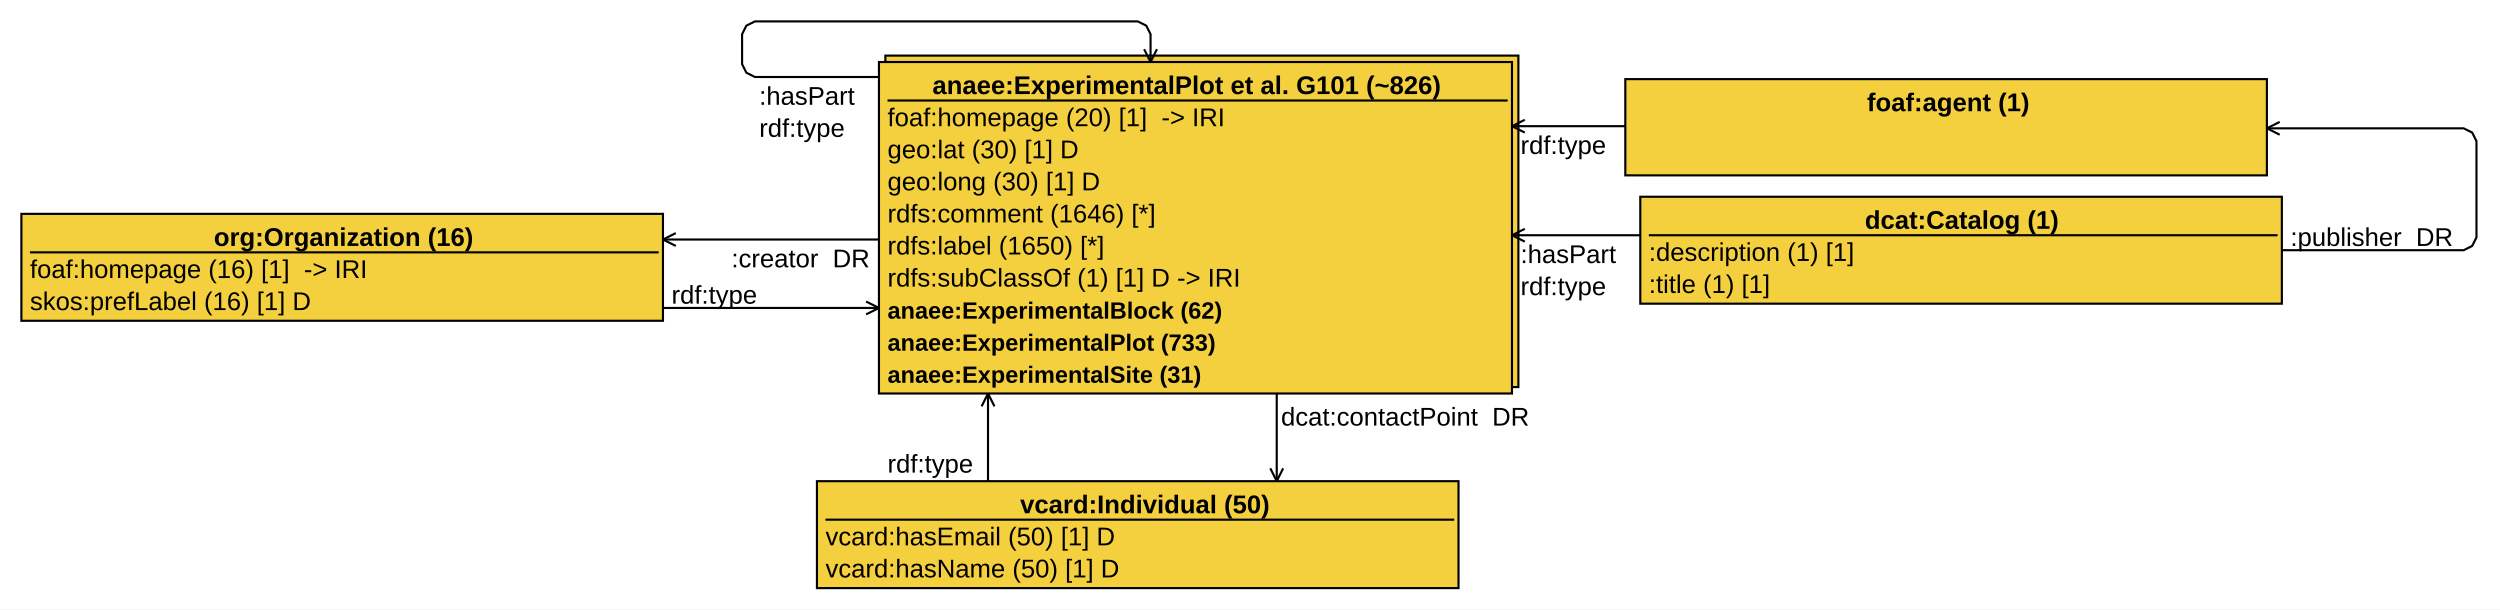
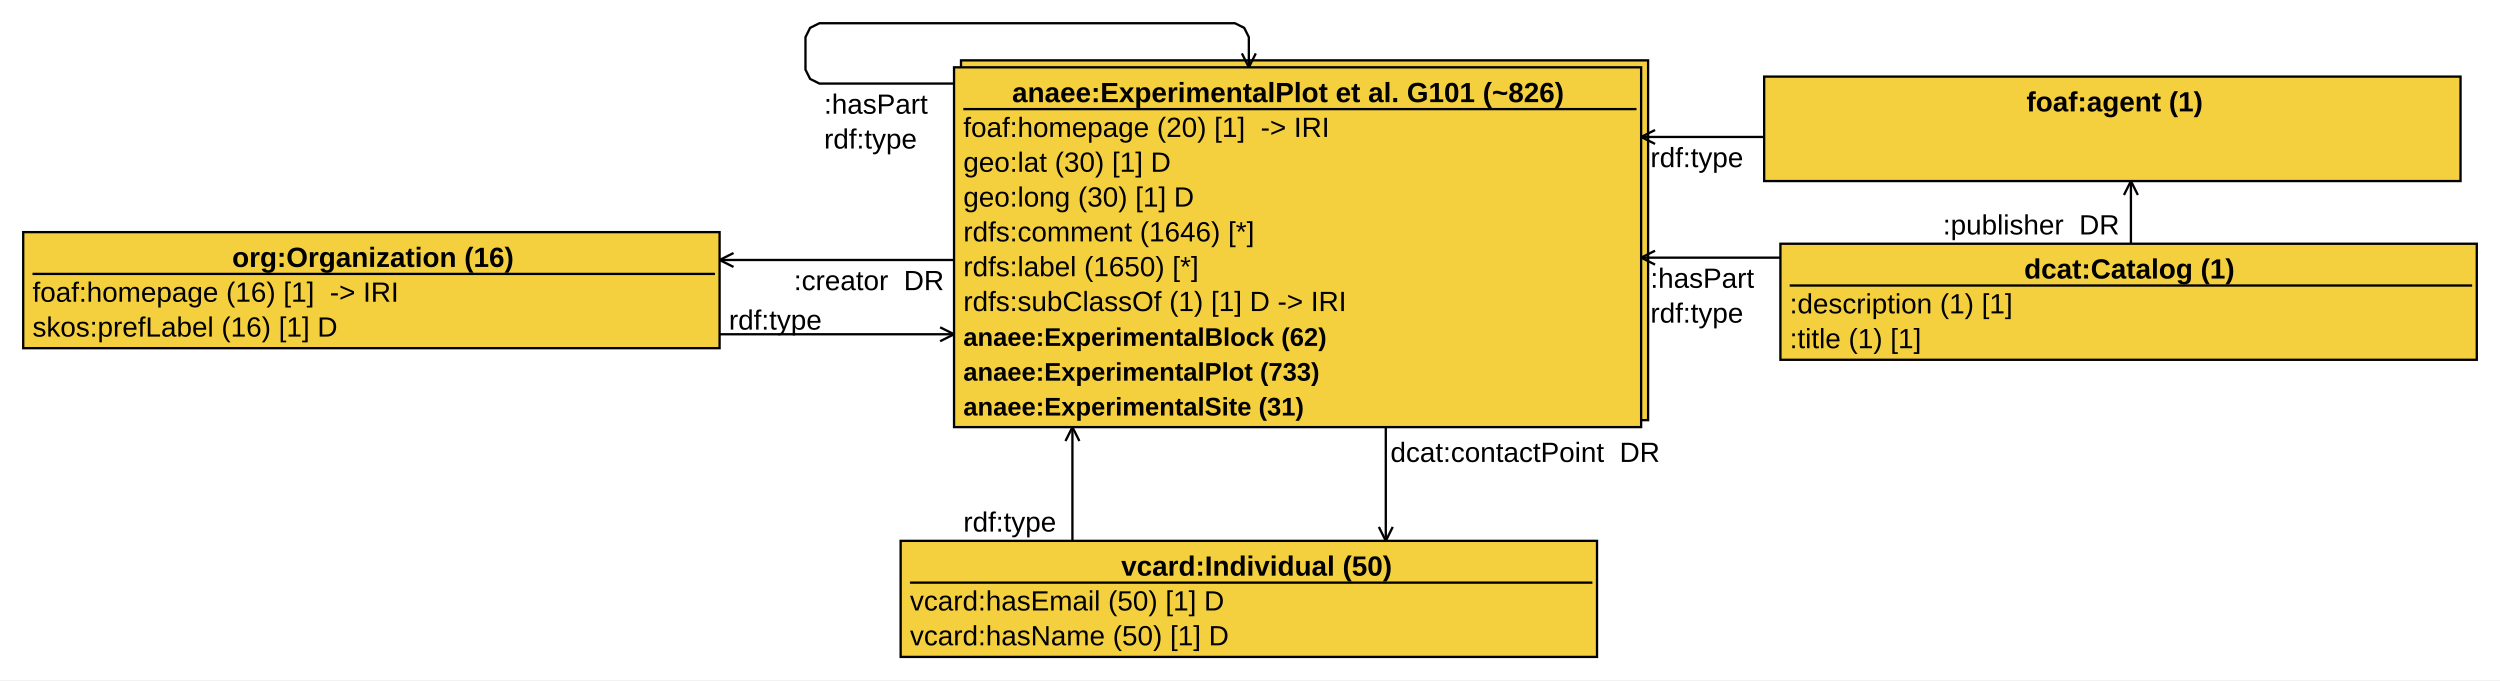
- <svg xmlns="http://www.w3.org/2000/svg" version="1.1" xml:space="preserve" width="1169" height="285" viewBox="0 0 1169 285">
+ <svg xmlns="http://www.w3.org/2000/svg" version="1.1" xml:space="preserve" width="1077" height="293" viewBox="0 0 1077 293">
 onmousemove="movetip(evt)" onmouseup="endmove()"&gt;
<rect x="0" y="0" width="100%" height="100%" style="fill:White;" />
  <defs>
    <linearGradient id="activ1" x1="0%" y1="0%" x2="100%" y2="0%">
      <stop offset="0%" style="stop-color:#FFFF00;stop-opacity:1" />
      <stop offset="100%" style="stop-color:#FFFFF0;stop-opacity:1" />
    </linearGradient>
  </defs>
-   <g id="2002675279">
-     <polygon points="760,37 1060,37 1060,82 760,82 " style="fill:#F4D03F; stroke-width:1;stroke:Black;" />
-     <text style="font-family:Arial;font-size:12px;kerning:0;word-spacing:-1px;fill:Black;font-weight:bold;">
-       <tspan x="873" y="52">foaf:agent (1)</tspan>
-     </text>
-   </g>
-   <g id="2002675290">
-     <polygon points="767,92 1067,92 1067,142 767,142 " style="fill:#F4D03F; stroke-width:1;stroke:Black;" />
-     <text style="font-family:Arial;font-size:12px;kerning:0;word-spacing:-1px;fill:Black;font-weight:bold;">
-       <tspan x="872" y="107">dcat:Catalog (1)</tspan>
-     </text>
-     <line x1="771" y1="110" x2="1065" y2="110" style="stroke-width:1;stroke:Black;" />
-     <text style="font-family:Arial;font-size:12px;kerning:0;word-spacing:-1px;fill:Black;">
-       <tspan x="771" y="122">:description (1) [1] </tspan>
-       <tspan x="771" y="137">:title (1) [1] </tspan>
-     </text>
-   </g>
-   <g id="2002675268">
-     <polygon points="382,225 682,225 682,275 382,275 " style="fill:#F4D03F; stroke-width:1;stroke:Black;" />
-     <text style="font-family:Arial;font-size:12px;kerning:0;word-spacing:-1px;fill:Black;font-weight:bold;">
-       <tspan x="477" y="240">vcard:Individual (50)</tspan>
-     </text>
-     <line x1="386" y1="243" x2="680" y2="243" style="stroke-width:1;stroke:Black;" />
-     <text style="font-family:Arial;font-size:12px;kerning:0;word-spacing:-1px;fill:Black;">
-       <tspan x="386" y="255">vcard:hasEmail (50) [1] D</tspan>
-       <tspan x="386" y="270">vcard:hasName (50) [1] D</tspan>
-     </text>
-   </g>
  <g id="2002675246">
    <polygon points="414,26 710,26 710,181 414,181 " style="fill:#F4D03F; stroke-width:1;stroke:Black;" />
    <polygon points="411,29 707,29 707,184 411,184 " style="fill:#F4D03F; stroke-width:1;stroke:Black;" />
    <text style="font-family:Arial;font-size:12px;kerning:0;word-spacing:-1px;fill:Black;font-weight:bold;">
      <tspan x="436" y="44">anaee:ExperimentalPlot et al. G101 (~826)</tspan>
    </text>
    <line x1="415" y1="47" x2="705" y2="47" style="stroke-width:1;stroke:Black;" />
    <text style="font-family:Arial;font-size:12px;kerning:0;word-spacing:-1px;fill:Black;">
      <tspan x="415" y="59">foaf:homepage (20) [1]  -&gt; IRI</tspan>
      <tspan x="415" y="74">geo:lat (30) [1] D</tspan>
      <tspan x="415" y="89">geo:long (30) [1] D</tspan>
      <tspan x="415" y="104">rdfs:comment (1646) [*] </tspan>
      <tspan x="415" y="119">rdfs:label (1650) [*] </tspan>
      <tspan x="415" y="134">rdfs:subClassOf (1) [1] D -&gt; IRI</tspan>
    </text>
    <text style="font-family:Arial;font-size:11px;kerning:0;word-spacing:-1px;fill:Black;font-weight:bold;">
      <tspan x="415" y="149">anaee:ExperimentalBlock (62)</tspan>
      <tspan x="415" y="164">anaee:ExperimentalPlot (733)</tspan>
      <tspan x="415" y="179">anaee:ExperimentalSite (31)</tspan>
    </text>
  </g>
  <g id="2002675257">
    <polygon points="10,100 310,100 310,150 10,150 " style="fill:#F4D03F; stroke-width:1;stroke:Black;" />
    <text style="font-family:Arial;font-size:12px;kerning:0;word-spacing:-1px;fill:Black;font-weight:bold;">
      <tspan x="100" y="115">org:Organization (16)</tspan>
    </text>
    <line x1="14" y1="118" x2="308" y2="118" style="stroke-width:1;stroke:Black;" />
    <text style="font-family:Arial;font-size:12px;kerning:0;word-spacing:-1px;fill:Black;">
      <tspan x="14" y="130">foaf:homepage (16) [1]  -&gt; IRI</tspan>
      <tspan x="14" y="145">skos:prefLabel (16) [1] D</tspan>
    </text>
  </g>
-   <g id="2002675206">
-     <path d="M1067,117 L1152,117 1156,115 1158,111 1158,66 1156,62 1152,60 1060,60 " style="fill:none;stroke-width:1;stroke:Black;" />
-     <line x1="1066" y1="57" x2="1060" y2="60" style="stroke-width:1;stroke:Black;" />
-     <line x1="1066" y1="63" x2="1060" y2="60" style="stroke-width:1;stroke:Black;" />
+   <g id="2002675279">
+     <polygon points="760,33 1060,33 1060,78 760,78 " style="fill:#F4D03F; stroke-width:1;stroke:Black;" />
+     <text style="font-family:Arial;font-size:12px;kerning:0;word-spacing:-1px;fill:Black;font-weight:bold;">
+       <tspan x="873" y="48">foaf:agent (1)</tspan>
+     </text>
+   </g>
+   <g id="2002675290">
+     <polygon points="767,105 1067,105 1067,155 767,155 " style="fill:#F4D03F; stroke-width:1;stroke:Black;" />
+     <text style="font-family:Arial;font-size:12px;kerning:0;word-spacing:-1px;fill:Black;font-weight:bold;">
+       <tspan x="872" y="120">dcat:Catalog (1)</tspan>
+     </text>
+     <line x1="771" y1="123" x2="1065" y2="123" style="stroke-width:1;stroke:Black;" />
    <text style="font-family:Arial;font-size:12px;kerning:0;word-spacing:-1px;fill:Black;">
-       <tspan x="1071" y="115">:publisher  DR</tspan>
+       <tspan x="771" y="135">:description (1) [1] </tspan>
+       <tspan x="771" y="150">:title (1) [1] </tspan>
+     </text>
+   </g>
+   <g id="2002675268">
+     <polygon points="388,233 688,233 688,283 388,283 " style="fill:#F4D03F; stroke-width:1;stroke:Black;" />
+     <text style="font-family:Arial;font-size:12px;kerning:0;word-spacing:-1px;fill:Black;font-weight:bold;">
+       <tspan x="483" y="248">vcard:Individual (50)</tspan>
+     </text>
+     <line x1="392" y1="251" x2="686" y2="251" style="stroke-width:1;stroke:Black;" />
+     <text style="font-family:Arial;font-size:12px;kerning:0;word-spacing:-1px;fill:Black;">
+       <tspan x="392" y="263">vcard:hasEmail (50) [1] D</tspan>
+       <tspan x="392" y="278">vcard:hasName (50) [1] D</tspan>
+     </text>
+   </g>
+   <g id="2002675211">
+     <path d="M597,184 L597,233 " style="fill:none;stroke-width:1;stroke:Black;" />
+     <line x1="594" y1="227" x2="597" y2="233" style="stroke-width:1;stroke:Black;" />
+     <line x1="600" y1="227" x2="597" y2="233" style="stroke-width:1;stroke:Black;" />
+     <text style="font-family:Arial;font-size:12px;kerning:0;word-spacing:-1px;fill:Black;">
+       <tspan x="599" y="199">dcat:contactPoint  DR</tspan>
+     </text>
+   </g>
+   <g id="2002675216">
+     <path d="M462,233 L462,184 " style="fill:none;stroke-width:1;stroke:Black;" />
+     <line x1="459" y1="190" x2="462" y2="184" style="stroke-width:1;stroke:Black;" />
+     <line x1="465" y1="190" x2="462" y2="184" style="stroke-width:1;stroke:Black;" />
+     <text style="font-family:Arial;font-size:12px;kerning:0;word-spacing:-1px;fill:Black;">
+       <tspan x="415" y="229">rdf:type  </tspan>
+     </text>
+   </g>
+   <g id="2002675221">
+     <path d="M310,144 L411,144 " style="fill:none;stroke-width:1;stroke:Black;" />
+     <line x1="405" y1="141" x2="411" y2="144" style="stroke-width:1;stroke:Black;" />
+     <line x1="405" y1="147" x2="411" y2="144" style="stroke-width:1;stroke:Black;" />
+     <text style="font-family:Arial;font-size:12px;kerning:0;word-spacing:-1px;fill:Black;">
+       <tspan x="314" y="142">rdf:type  </tspan>
    </text>
  </g>
  <g id="2002675226">
    <path d="M760,59 L707,59 " style="fill:none;stroke-width:1;stroke:Black;" />
    <line x1="713" y1="56" x2="707" y2="59" style="stroke-width:1;stroke:Black;" />
    <line x1="713" y1="62" x2="707" y2="59" style="stroke-width:1;stroke:Black;" />
    <text style="font-family:Arial;font-size:12px;kerning:0;word-spacing:-1px;fill:Black;">
      <tspan x="711" y="72">rdf:type  </tspan>
    </text>
  </g>
-   <g id="2002675236">
-     <path d="M767,110 L707,110 " style="fill:none;stroke-width:1;stroke:Black;" />
-     <line x1="713" y1="107" x2="707" y2="110" style="stroke-width:1;stroke:Black;" />
-     <line x1="713" y1="113" x2="707" y2="110" style="stroke-width:1;stroke:Black;" />
+   <g id="2002675231">
+     <path d="M411,112 L310,112 " style="fill:none;stroke-width:1;stroke:Black;" />
+     <line x1="316" y1="109" x2="310" y2="112" style="stroke-width:1;stroke:Black;" />
+     <line x1="316" y1="115" x2="310" y2="112" style="stroke-width:1;stroke:Black;" />
    <text style="font-family:Arial;font-size:12px;kerning:0;word-spacing:-1px;fill:Black;">
-       <tspan x="711" y="123">:hasPart  </tspan>
-       <tspan x="711" y="138">rdf:type  </tspan>
-     </text>
-   </g>
-   <g id="2002675211">
-     <path d="M597,184 L597,225 " style="fill:none;stroke-width:1;stroke:Black;" />
-     <line x1="594" y1="219" x2="597" y2="225" style="stroke-width:1;stroke:Black;" />
-     <line x1="600" y1="219" x2="597" y2="225" style="stroke-width:1;stroke:Black;" />
-     <text style="font-family:Arial;font-size:12px;kerning:0;word-spacing:-1px;fill:Black;">
-       <tspan x="599" y="199">dcat:contactPoint  DR</tspan>
-     </text>
-   </g>
-   <g id="2002675216">
-     <path d="M462,225 L462,184 " style="fill:none;stroke-width:1;stroke:Black;" />
-     <line x1="459" y1="190" x2="462" y2="184" style="stroke-width:1;stroke:Black;" />
-     <line x1="465" y1="190" x2="462" y2="184" style="stroke-width:1;stroke:Black;" />
-     <text style="font-family:Arial;font-size:12px;kerning:0;word-spacing:-1px;fill:Black;">
-       <tspan x="415" y="221">rdf:type  </tspan>
+       <tspan x="342" y="125">:creator  DR</tspan>
    </text>
  </g>
  <g id="2002675241">
    <path d="M411,36 L353,36 349,34 347,30 347,16 349,12 353,10 532,10 536,12 538,16 538,29 " style="fill:none;stroke-width:1;stroke:Black;" />
    <line x1="535" y1="23" x2="538" y2="29" style="stroke-width:1;stroke:Black;" />
    <line x1="541" y1="23" x2="538" y2="29" style="stroke-width:1;stroke:Black;" />
    <text style="font-family:Arial;font-size:12px;kerning:0;word-spacing:-1px;fill:Black;">
      <tspan x="355" y="49">:hasPart  </tspan>
      <tspan x="355" y="64">rdf:type  </tspan>
    </text>
  </g>
-   <g id="2002675221">
-     <path d="M310,144 L411,144 " style="fill:none;stroke-width:1;stroke:Black;" />
-     <line x1="405" y1="141" x2="411" y2="144" style="stroke-width:1;stroke:Black;" />
-     <line x1="405" y1="147" x2="411" y2="144" style="stroke-width:1;stroke:Black;" />
+   <g id="2002675206">
+     <path d="M918,105 L918,78 " style="fill:none;stroke-width:1;stroke:Black;" />
+     <line x1="915" y1="84" x2="918" y2="78" style="stroke-width:1;stroke:Black;" />
+     <line x1="921" y1="84" x2="918" y2="78" style="stroke-width:1;stroke:Black;" />
    <text style="font-family:Arial;font-size:12px;kerning:0;word-spacing:-1px;fill:Black;">
-       <tspan x="314" y="142">rdf:type  </tspan>
+       <tspan x="837" y="101">:publisher  DR</tspan>
    </text>
  </g>
-   <g id="2002675231">
-     <path d="M411,112 L310,112 " style="fill:none;stroke-width:1;stroke:Black;" />
-     <line x1="316" y1="109" x2="310" y2="112" style="stroke-width:1;stroke:Black;" />
-     <line x1="316" y1="115" x2="310" y2="112" style="stroke-width:1;stroke:Black;" />
+   <g id="2002675236">
+     <path d="M767,111 L707,111 " style="fill:none;stroke-width:1;stroke:Black;" />
+     <line x1="713" y1="108" x2="707" y2="111" style="stroke-width:1;stroke:Black;" />
+     <line x1="713" y1="114" x2="707" y2="111" style="stroke-width:1;stroke:Black;" />
    <text style="font-family:Arial;font-size:12px;kerning:0;word-spacing:-1px;fill:Black;">
-       <tspan x="342" y="125">:creator  DR</tspan>
+       <tspan x="711" y="124">:hasPart  </tspan>
+       <tspan x="711" y="139">rdf:type  </tspan>
    </text>
  </g>
</svg>
